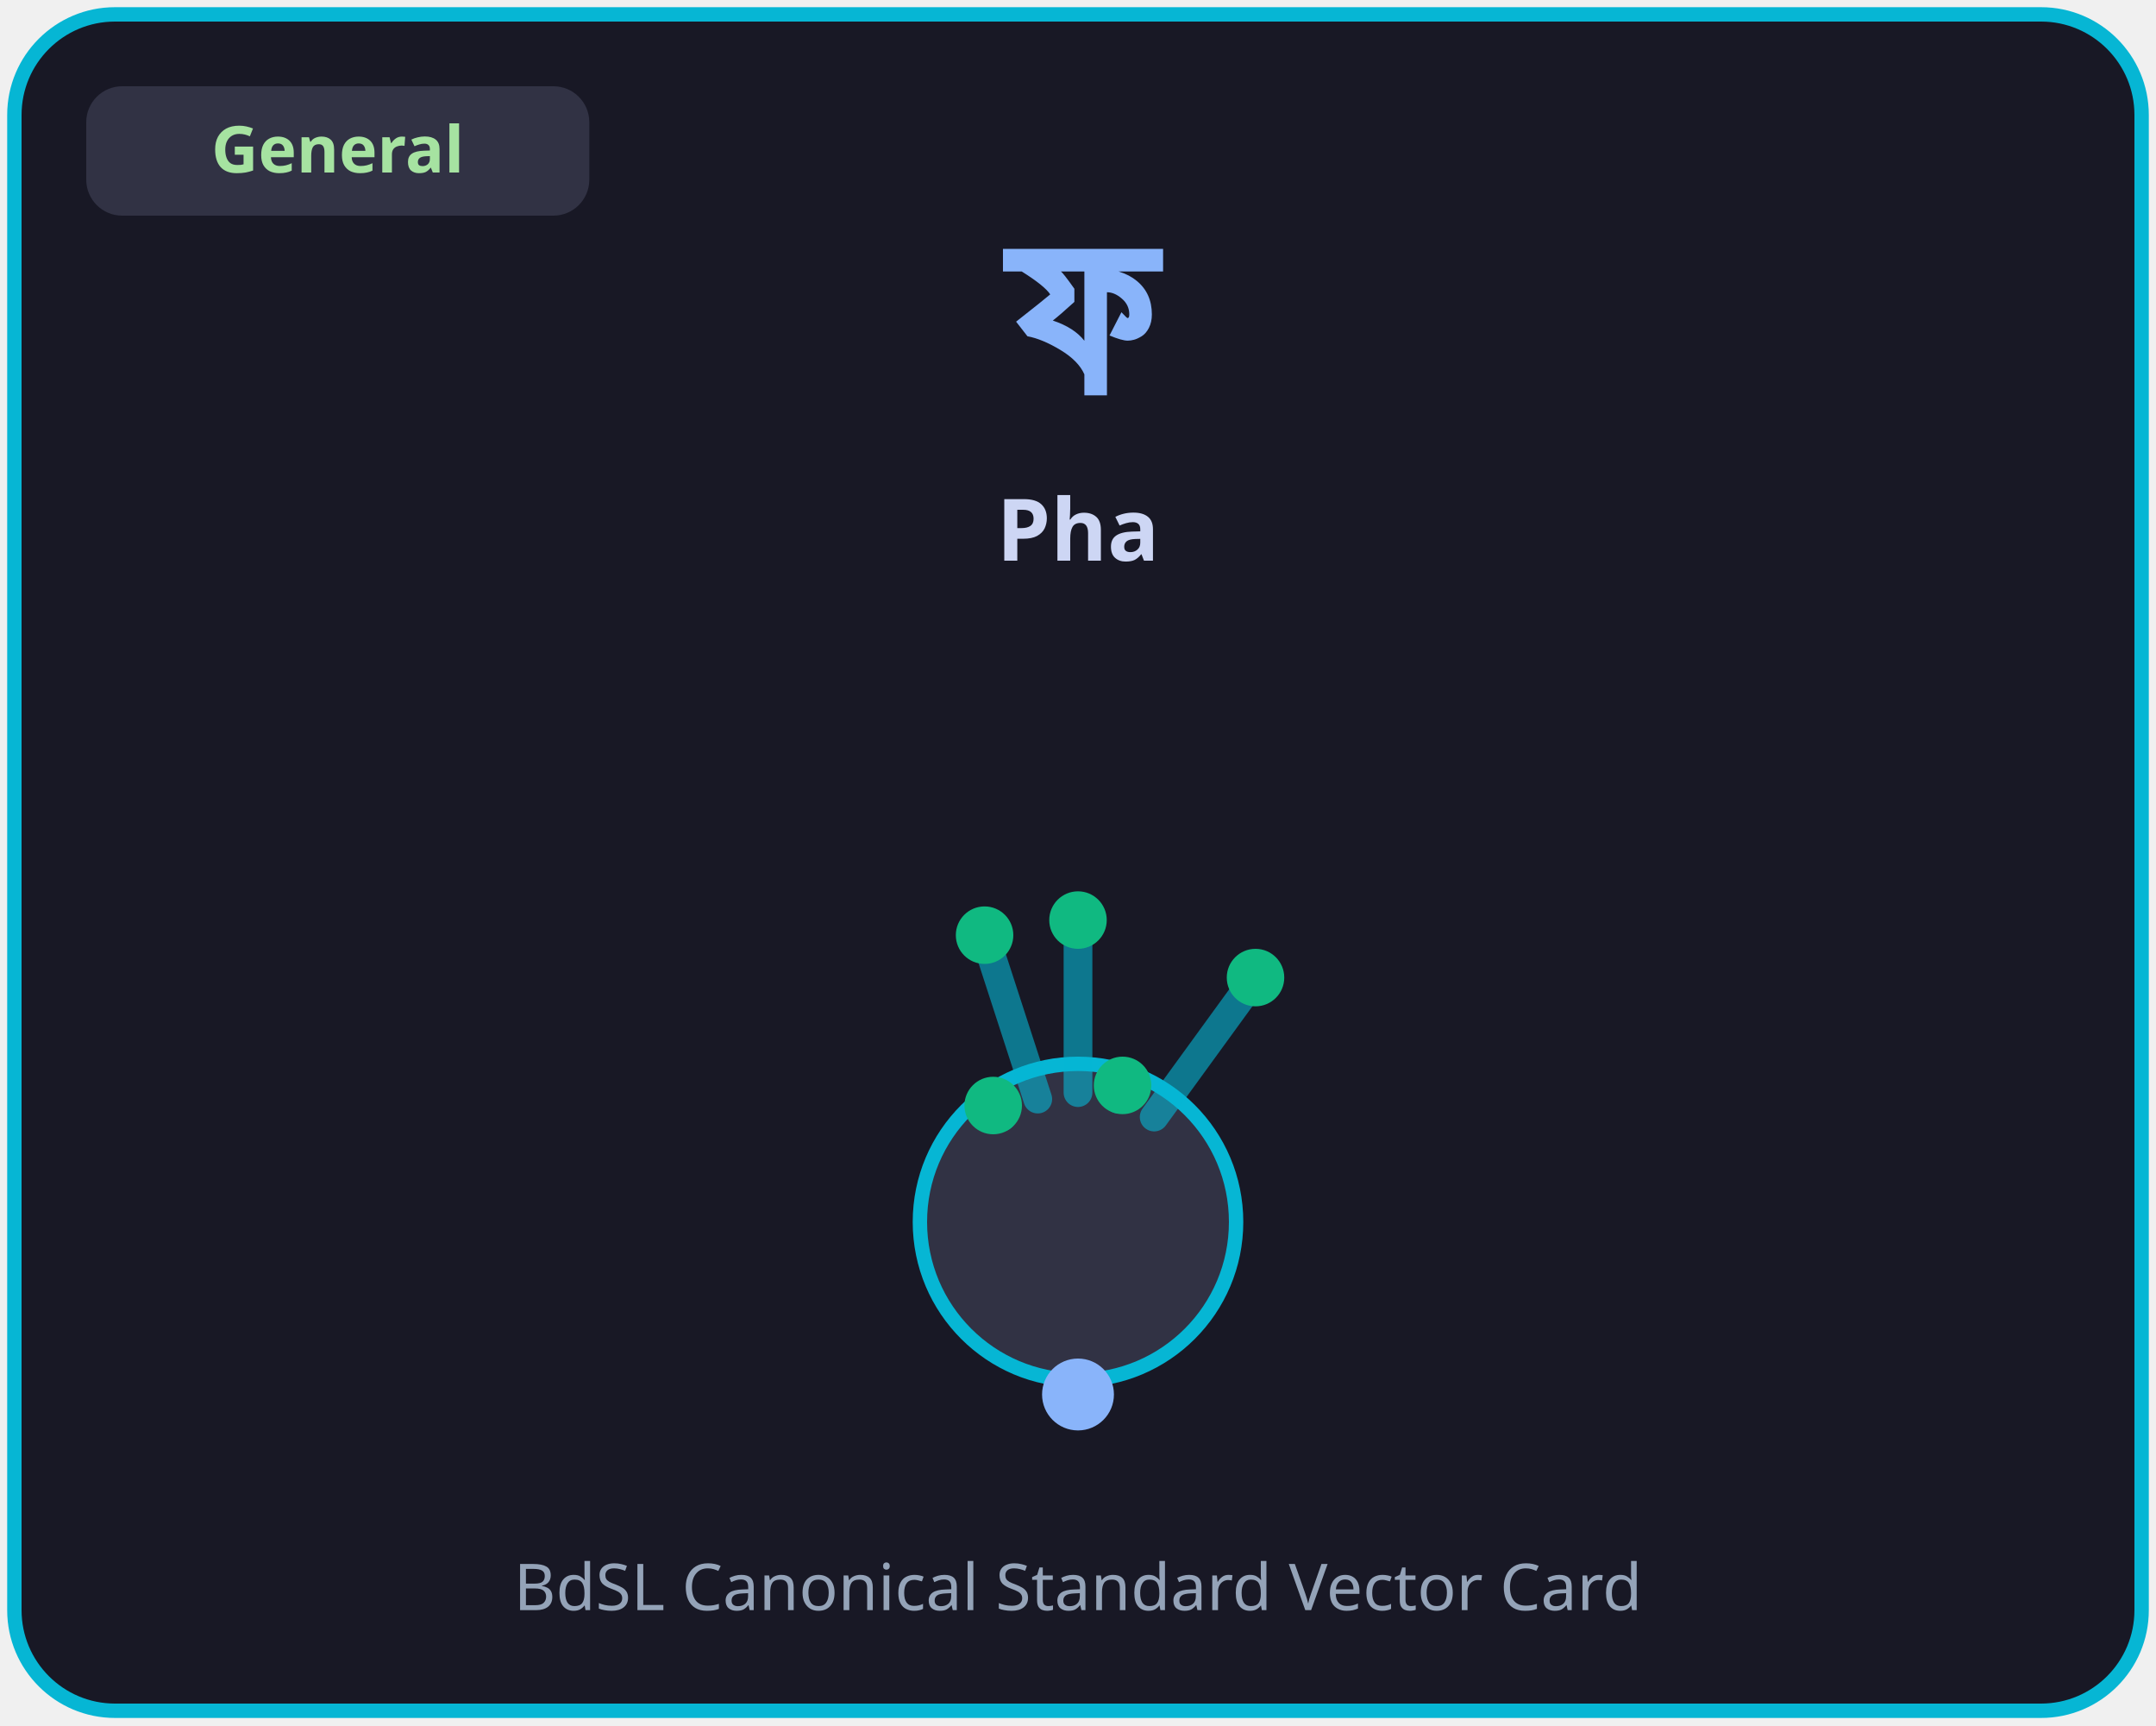
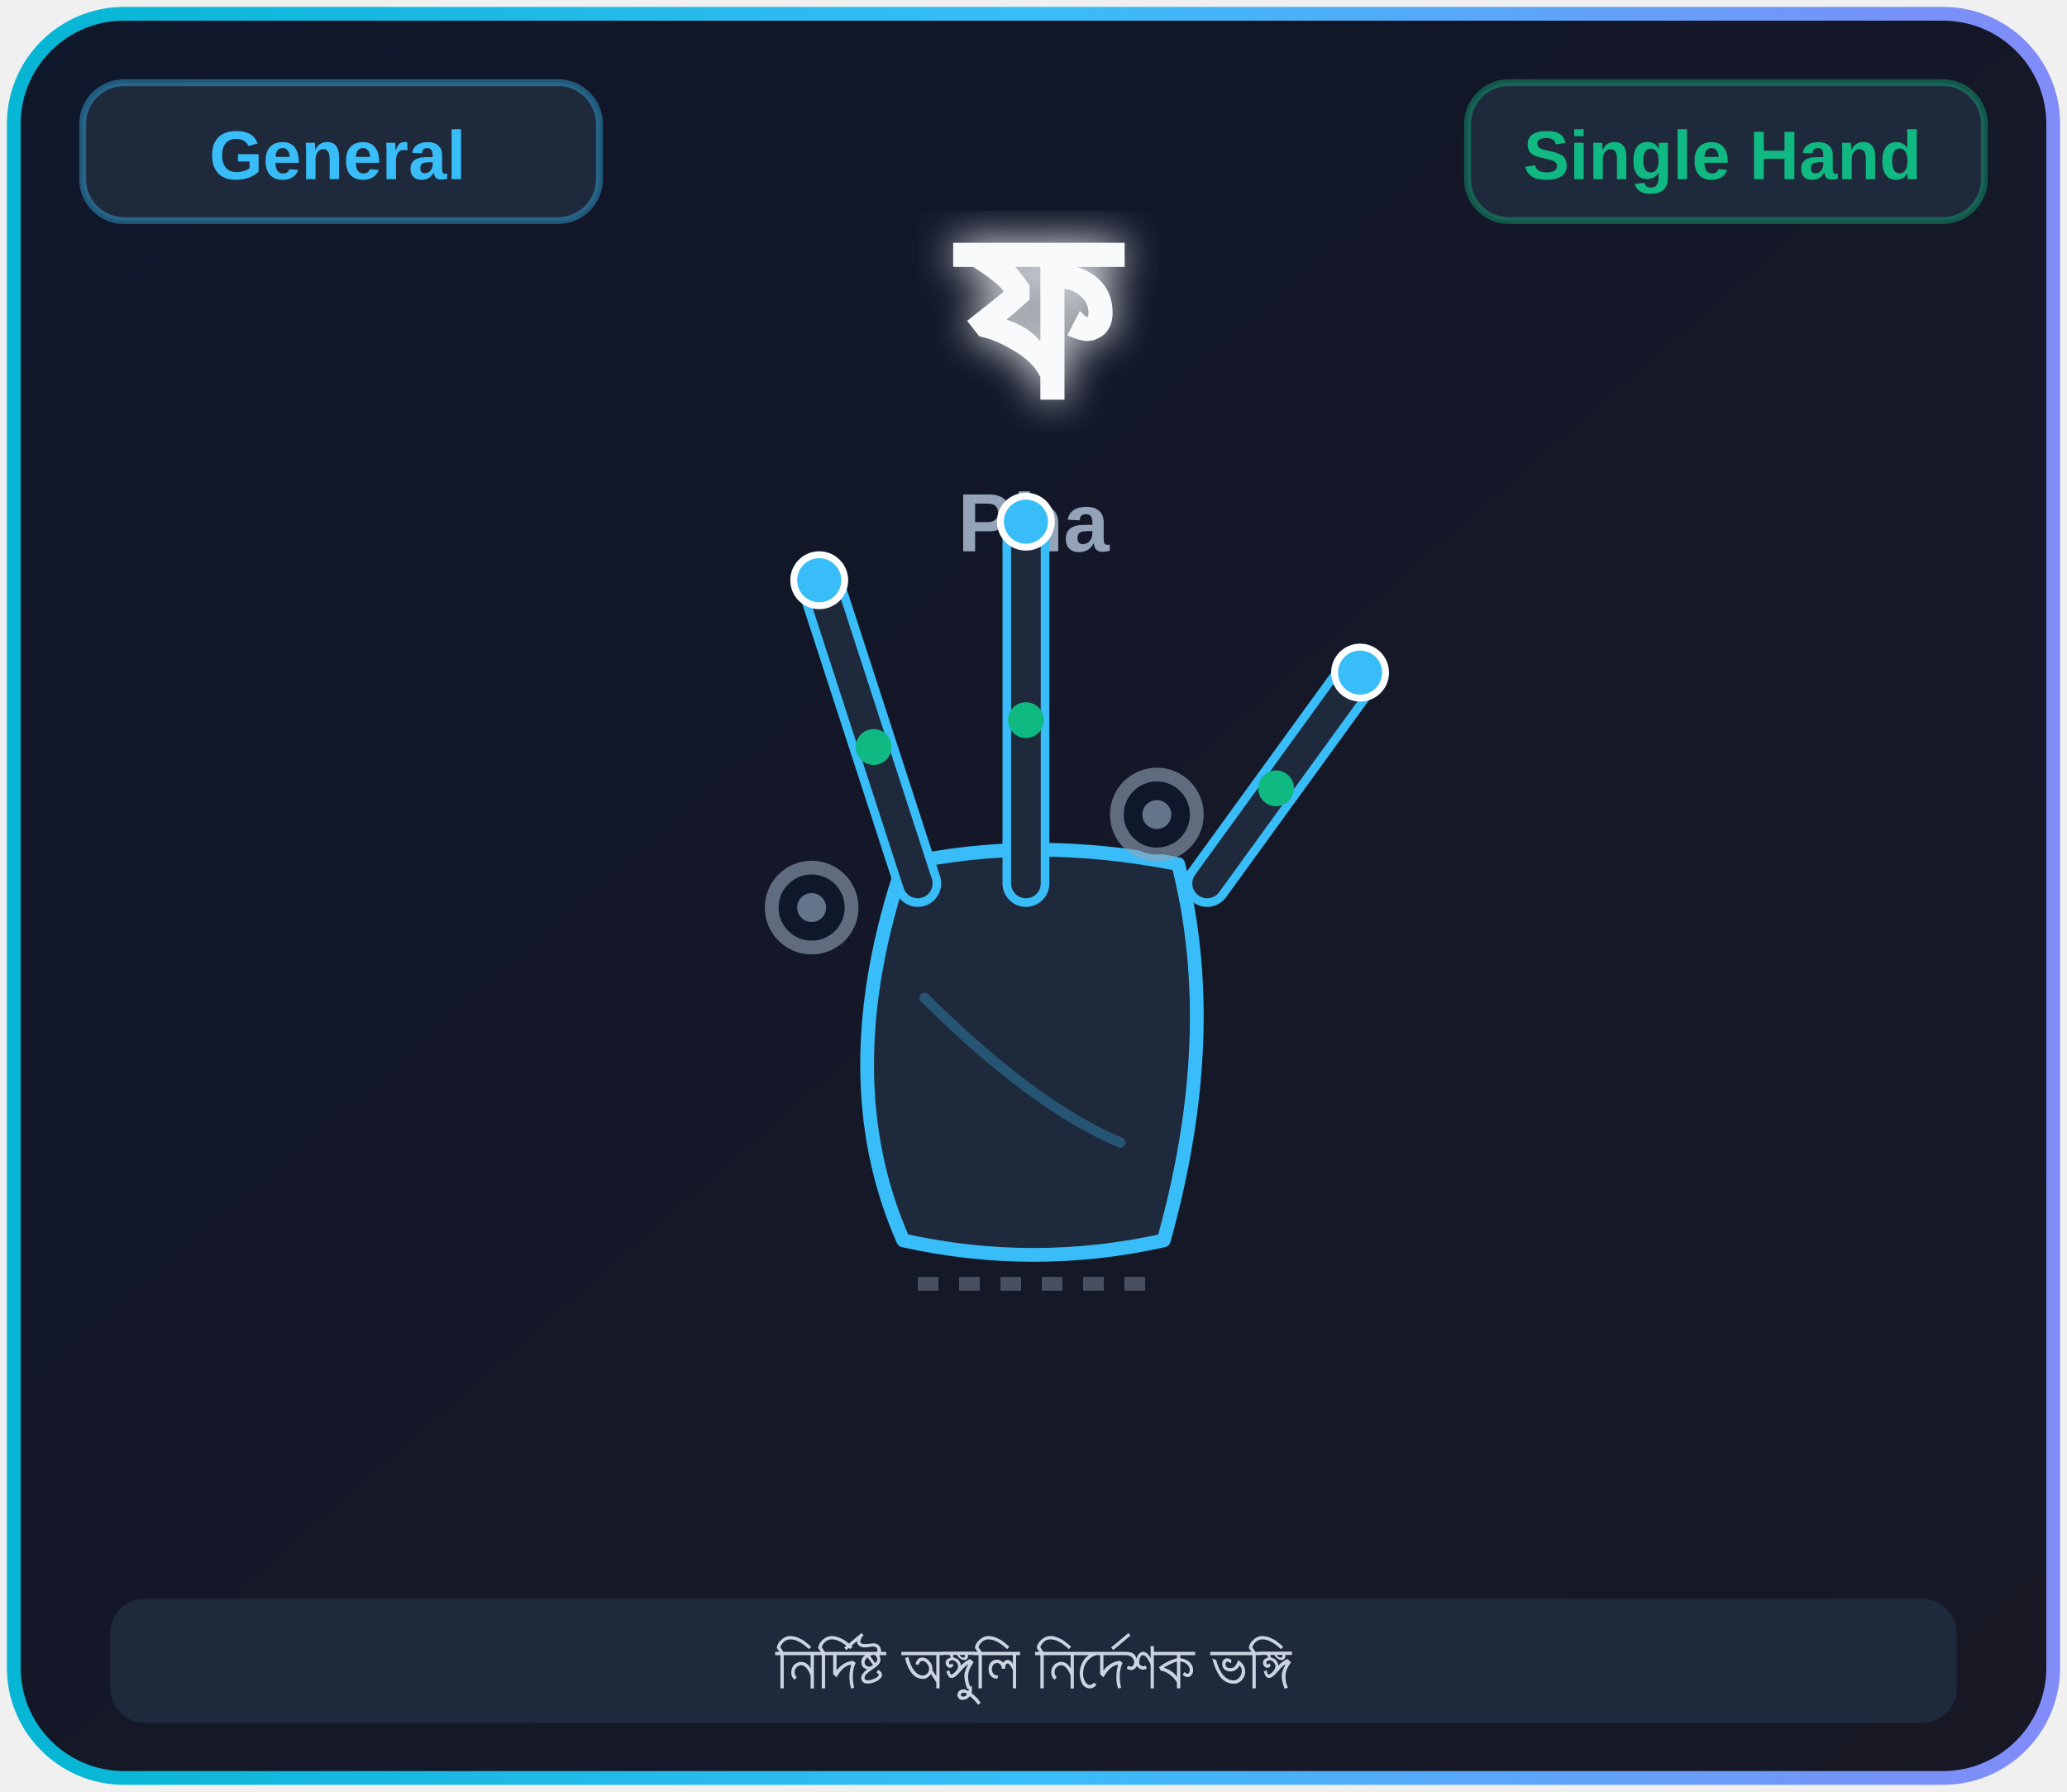
- <svg xmlns="http://www.w3.org/2000/svg" viewBox="0 0 300 240" width="300" height="240">
-   <rect width="296" height="236" x="2" y="2" rx="14" fill="#181825" stroke="#06B6D4" stroke-width="2" />
-   <rect x="12" y="12" width="70" height="18" rx="5" fill="#313244" />
-   <text x="47" y="24" fill="#A6E3A1" font-family="Segoe UI, sans-serif" font-size="9" font-weight="bold" text-anchor="middle">General</text>
-   <text x="150" y="55" fill="#89B4FA" font-family="SolaimanLipi, Arial, sans-serif" font-size="34" font-weight="bold" text-anchor="middle">ফ</text>
-   <text x="150" y="78" fill="#CDD6F4" font-family="Segoe UI, sans-serif" font-size="12" font-weight="bold" text-anchor="middle">Pha</text>
-   <g transform="translate(0, 10)">
-     <circle cx="150" cy="160" r="22" fill="#313244" stroke="#06B6D4" stroke-width="2" />
-     <circle cx="150" cy="184" r="5" fill="#89B4FA" />
-     <line x1="139.4" y1="145.4" x2="138.2" y2="143.8" stroke="rgba(6, 182, 212, 0.6)" stroke-width="4" stroke-linecap="round" />
-     <circle cx="138.2" cy="143.8" r="4" fill="#10B981" />
-     <line x1="144.4" y1="142.9" x2="137.0" y2="120.1" stroke="rgba(6, 182, 212, 0.6)" stroke-width="4" stroke-linecap="round" />
-     <circle cx="137.0" cy="120.1" r="4" fill="#10B981" />
-     <line x1="150.0" y1="142.0" x2="150.0" y2="118.0" stroke="rgba(6, 182, 212, 0.6)" stroke-width="4" stroke-linecap="round" />
-     <circle cx="150.0" cy="118.0" r="4" fill="#10B981" />
-     <line x1="155.6" y1="142.9" x2="156.2" y2="141.0" stroke="rgba(6, 182, 212, 0.6)" stroke-width="4" stroke-linecap="round" />
-     <circle cx="156.2" cy="141.0" r="4" fill="#10B981" />
-     <line x1="160.6" y1="145.4" x2="174.7" y2="126.0" stroke="rgba(6, 182, 212, 0.6)" stroke-width="4" stroke-linecap="round" />
-     <circle cx="174.7" cy="126.0" r="4" fill="#10B981" />
+ <svg xmlns="http://www.w3.org/2000/svg" viewBox="0 0 300 260" width="300" height="260">
+   <defs>
+     <linearGradient id="cardBg" x1="0%" y1="0%" x2="100%" y2="100%">
+       <stop offset="0%" stop-color="#0F172A" />
+       <stop offset="100%" stop-color="#181825" />
+     </linearGradient>
+     <linearGradient id="borderGlow" x1="0%" y1="0%" x2="100%" y2="0%">
+       <stop offset="0%" stop-color="#06B6D4" />
+       <stop offset="50%" stop-color="#38BDF8" />
+       <stop offset="100%" stop-color="#818CF8" />
+     </linearGradient>
+     <filter id="glow" x="-20%" y="-20%" width="140%" height="140%">
+       <feGaussianBlur stdDeviation="3" result="blur" />
+       <feComposite in="SourceGraphic" in2="blur" operator="over" />
+     </filter>
+   </defs>
+   <rect width="296" height="256" x="2" y="2" rx="16" fill="url(#cardBg)" stroke="url(#borderGlow)" stroke-width="2" />
+   <rect x="12" y="12" width="75" height="20" rx="6" fill="#1E293B" stroke="rgba(56, 189, 248, 0.4)" stroke-width="1" />
+   <text x="49" y="26" fill="#38BDF8" font-family="'Segoe UI', Arial, sans-serif" font-size="10" font-weight="bold" text-anchor="middle">General</text>
+   <rect x="213" y="12" width="75" height="20" rx="6" fill="#1E293B" stroke="rgba(16, 185, 129, 0.4)" stroke-width="1" />
+   <text x="250" y="26" fill="#10B981" font-family="'Segoe UI', Arial, sans-serif" font-size="10" font-weight="bold" text-anchor="middle">Single Hand</text>
+   <text x="150" y="58" fill="#F8FAFC" font-family="'SolaimanLipi', 'Segoe UI', Arial, sans-serif" font-size="38" font-weight="900" text-anchor="middle" filter="url(#glow)">ফ</text>
+   <text x="150" y="80" fill="#94A3B8" font-family="'Segoe UI', Arial, sans-serif" font-size="12" font-weight="600" text-anchor="middle">Pha</text>
+   <g id="hand_anatomy">
+     <path d="M 131.1,180.0 Q 150.0,184.2 168.9,180.0 Q 177.3,150.0 171.0,125.4 Q 150.0,121.2 131.1,125.4 Q 120.6,156.3 131.1,180.0 Z" fill="#1E293B" stroke="#38BDF8" stroke-width="2" stroke-linejoin="round" />
+     <path d="M 134.2,144.8 Q 150.0,160.5 162.6,165.8" fill="none" stroke="rgba(56, 189, 248, 0.3)" stroke-width="1.5" stroke-linecap="round" />
+     <line x1="133.2" y1="186.3" x2="166.8" y2="186.3" stroke="rgba(148, 163, 184, 0.4)" stroke-width="2" stroke-dasharray="3,3" />
+     <circle cx="117.8" cy="131.7" r="5.8" fill="#0F172A" stroke="rgba(148, 163, 184, 0.6)" stroke-width="2" />
+     <circle cx="117.8" cy="131.7" r="2.1" fill="#64748B" />
+     <line x1="133.2" y1="128.2" x2="118.9" y2="84.2" stroke="#38BDF8" stroke-width="6.8" stroke-linecap="round" />
+     <line x1="133.2" y1="128.2" x2="118.9" y2="84.2" stroke="#1E293B" stroke-width="4.3" stroke-linecap="round" />
+     <circle cx="126.8" cy="108.4" r="2.6" fill="#10B981" />
+     <circle cx="118.9" cy="84.2" r="3.7" fill="#38BDF8" stroke="#FFFFFF" stroke-width="1" />
+     <line x1="148.9" y1="128.2" x2="148.9" y2="75.7" stroke="#38BDF8" stroke-width="6.8" stroke-linecap="round" />
+     <line x1="148.9" y1="128.2" x2="148.9" y2="75.7" stroke="#1E293B" stroke-width="4.3" stroke-linecap="round" />
+     <circle cx="148.9" cy="104.5" r="2.6" fill="#10B981" />
+     <circle cx="148.9" cy="75.7" r="3.7" fill="#38BDF8" stroke="#FFFFFF" stroke-width="1" />
+     <circle cx="167.9" cy="118.2" r="5.8" fill="#0F172A" stroke="rgba(148, 163, 184, 0.6)" stroke-width="2" />
+     <circle cx="167.9" cy="118.2" r="2.1" fill="#64748B" />
+     <line x1="175.2" y1="128.2" x2="197.4" y2="97.6" stroke="#38BDF8" stroke-width="6.8" stroke-linecap="round" />
+     <line x1="175.2" y1="128.2" x2="197.4" y2="97.6" stroke="#1E293B" stroke-width="4.3" stroke-linecap="round" />
+     <circle cx="185.2" cy="114.4" r="2.6" fill="#10B981" />
+     <circle cx="197.4" cy="97.6" r="3.7" fill="#38BDF8" stroke="#FFFFFF" stroke-width="1" />
  </g>
-   <text x="150" y="224" fill="#94A3B8" font-family="Segoe UI, sans-serif" font-size="9" text-anchor="middle">BdSL Canonical Standard Vector Card</text>
+   <rect x="16" y="232" width="268" height="18" rx="5" fill="#1E293B" />
+   <text x="150" y="245" fill="#CBD5E1" font-family="'Segoe UI', Arial, sans-serif" font-size="9.5" font-weight="500" text-anchor="middle">নির্দিষ্ট অঙ্গুলি নির্দেশক ভঙ্গি</text>
</svg>
